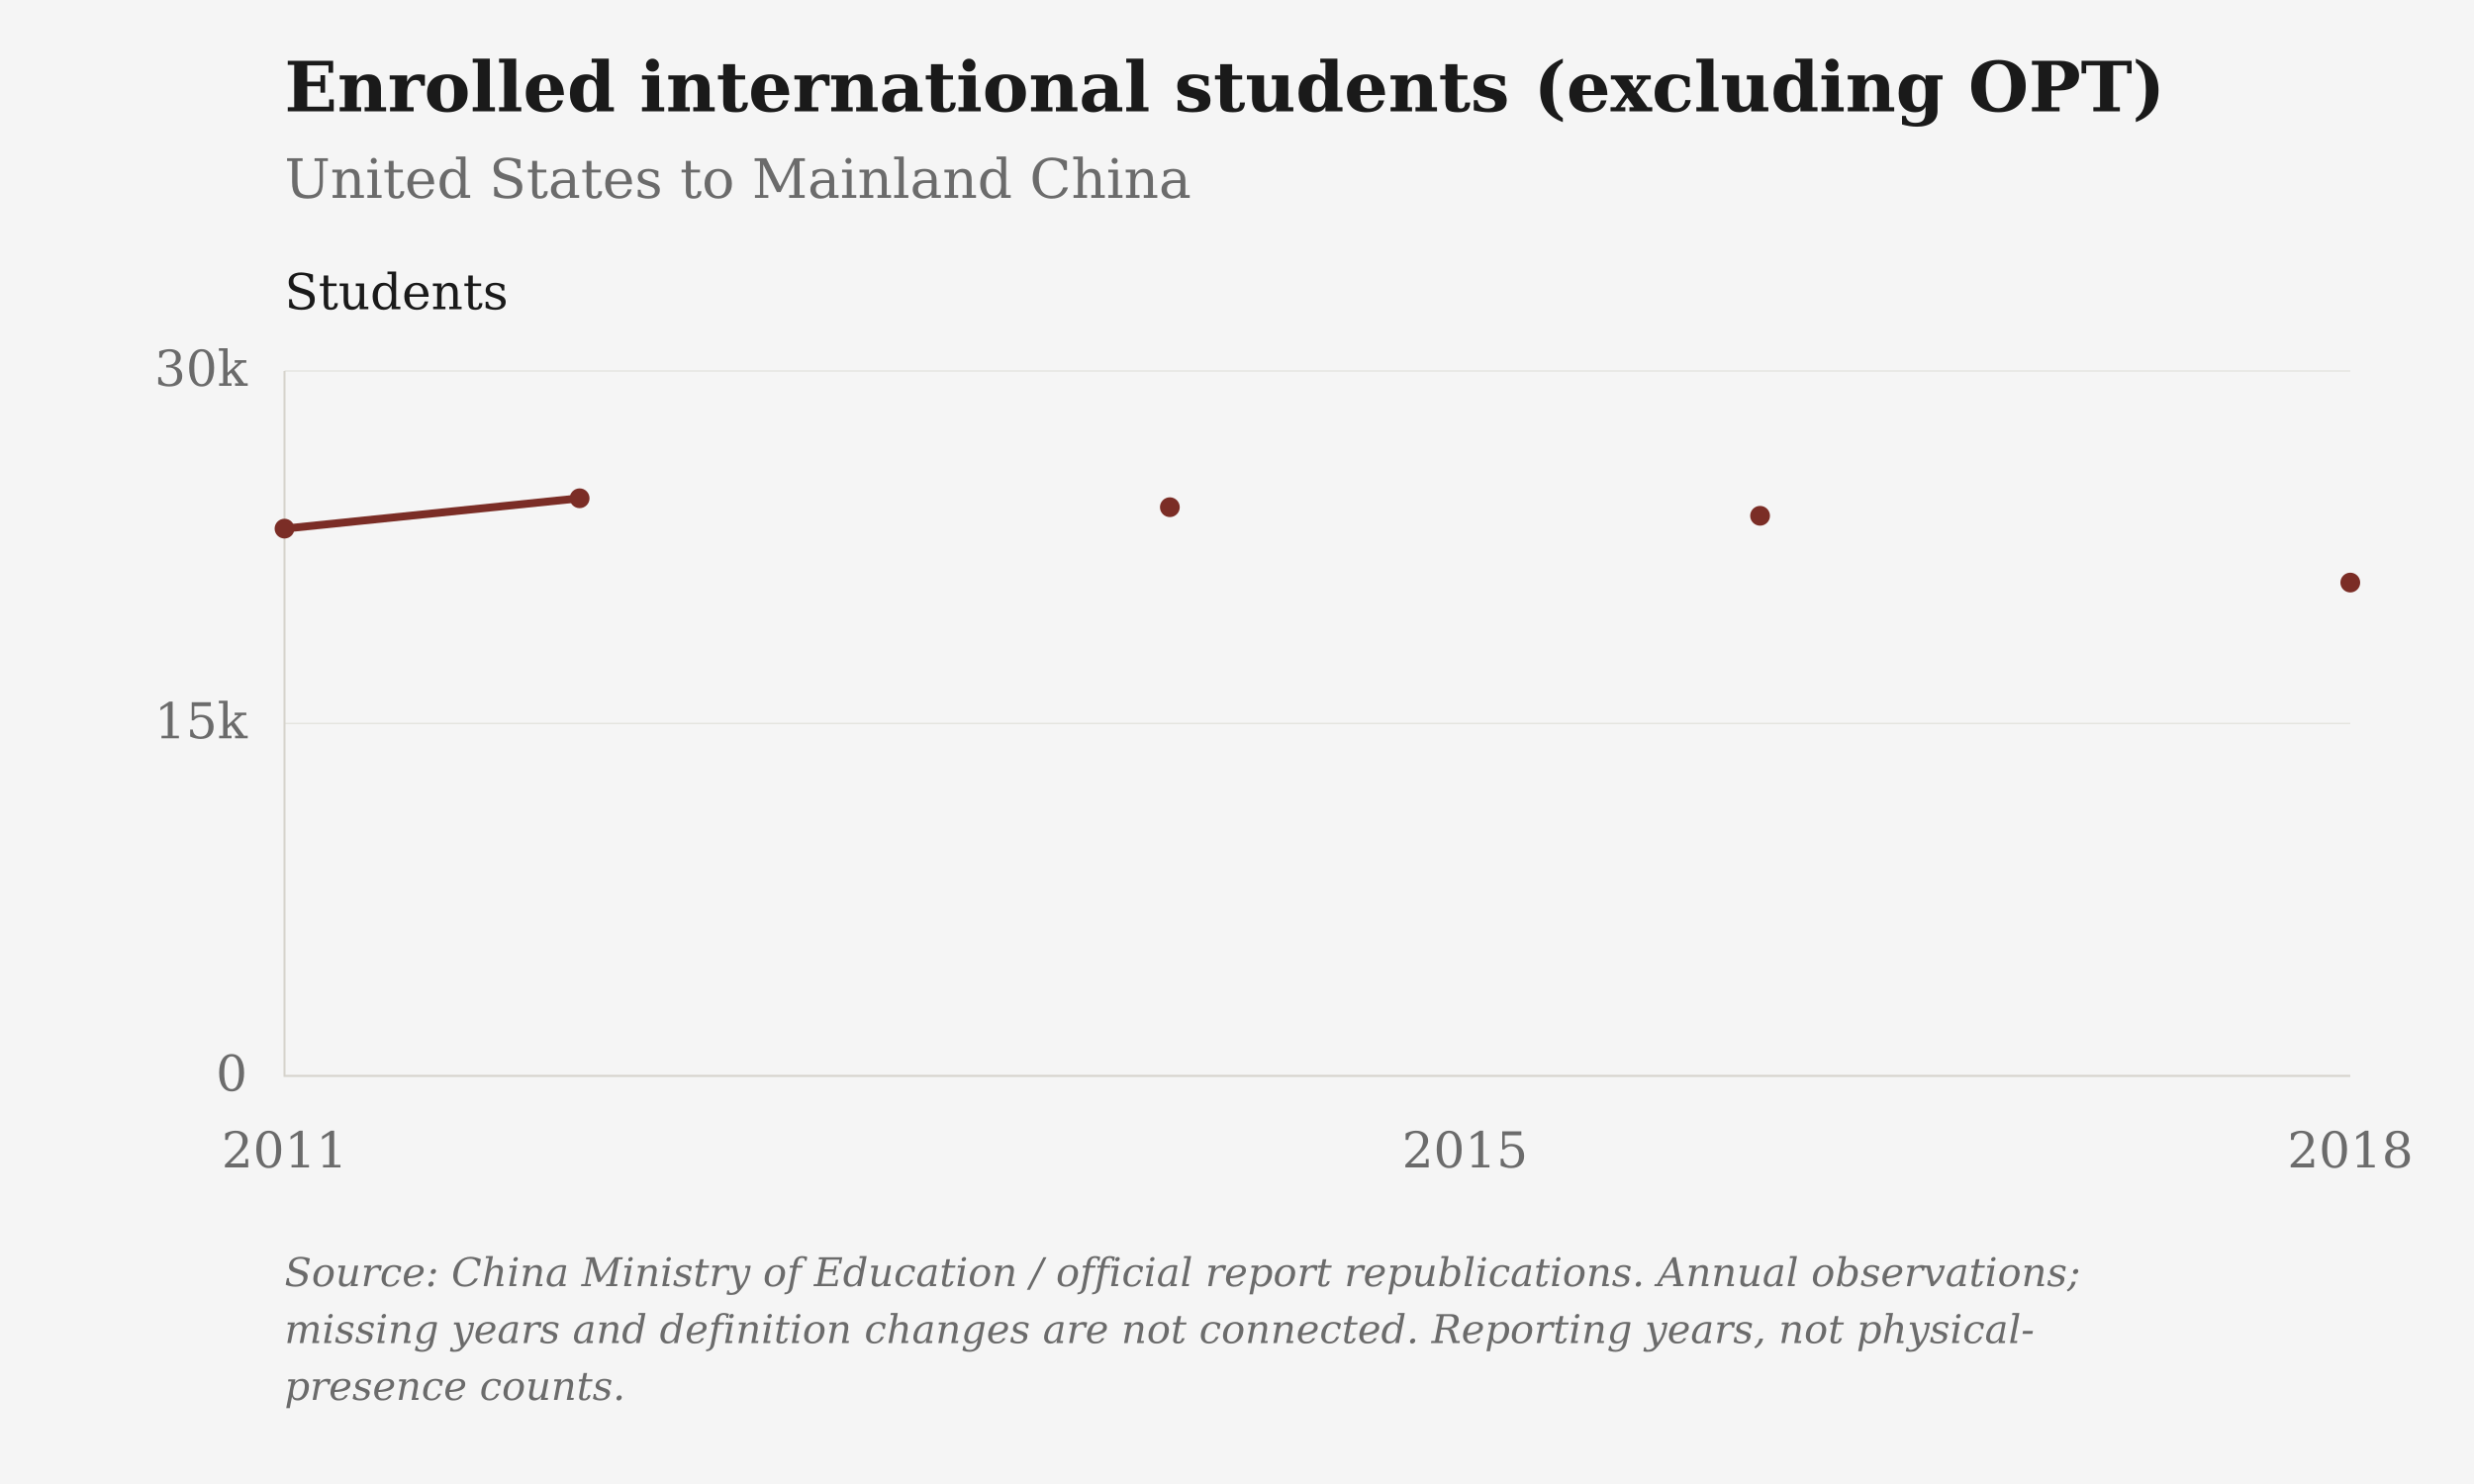
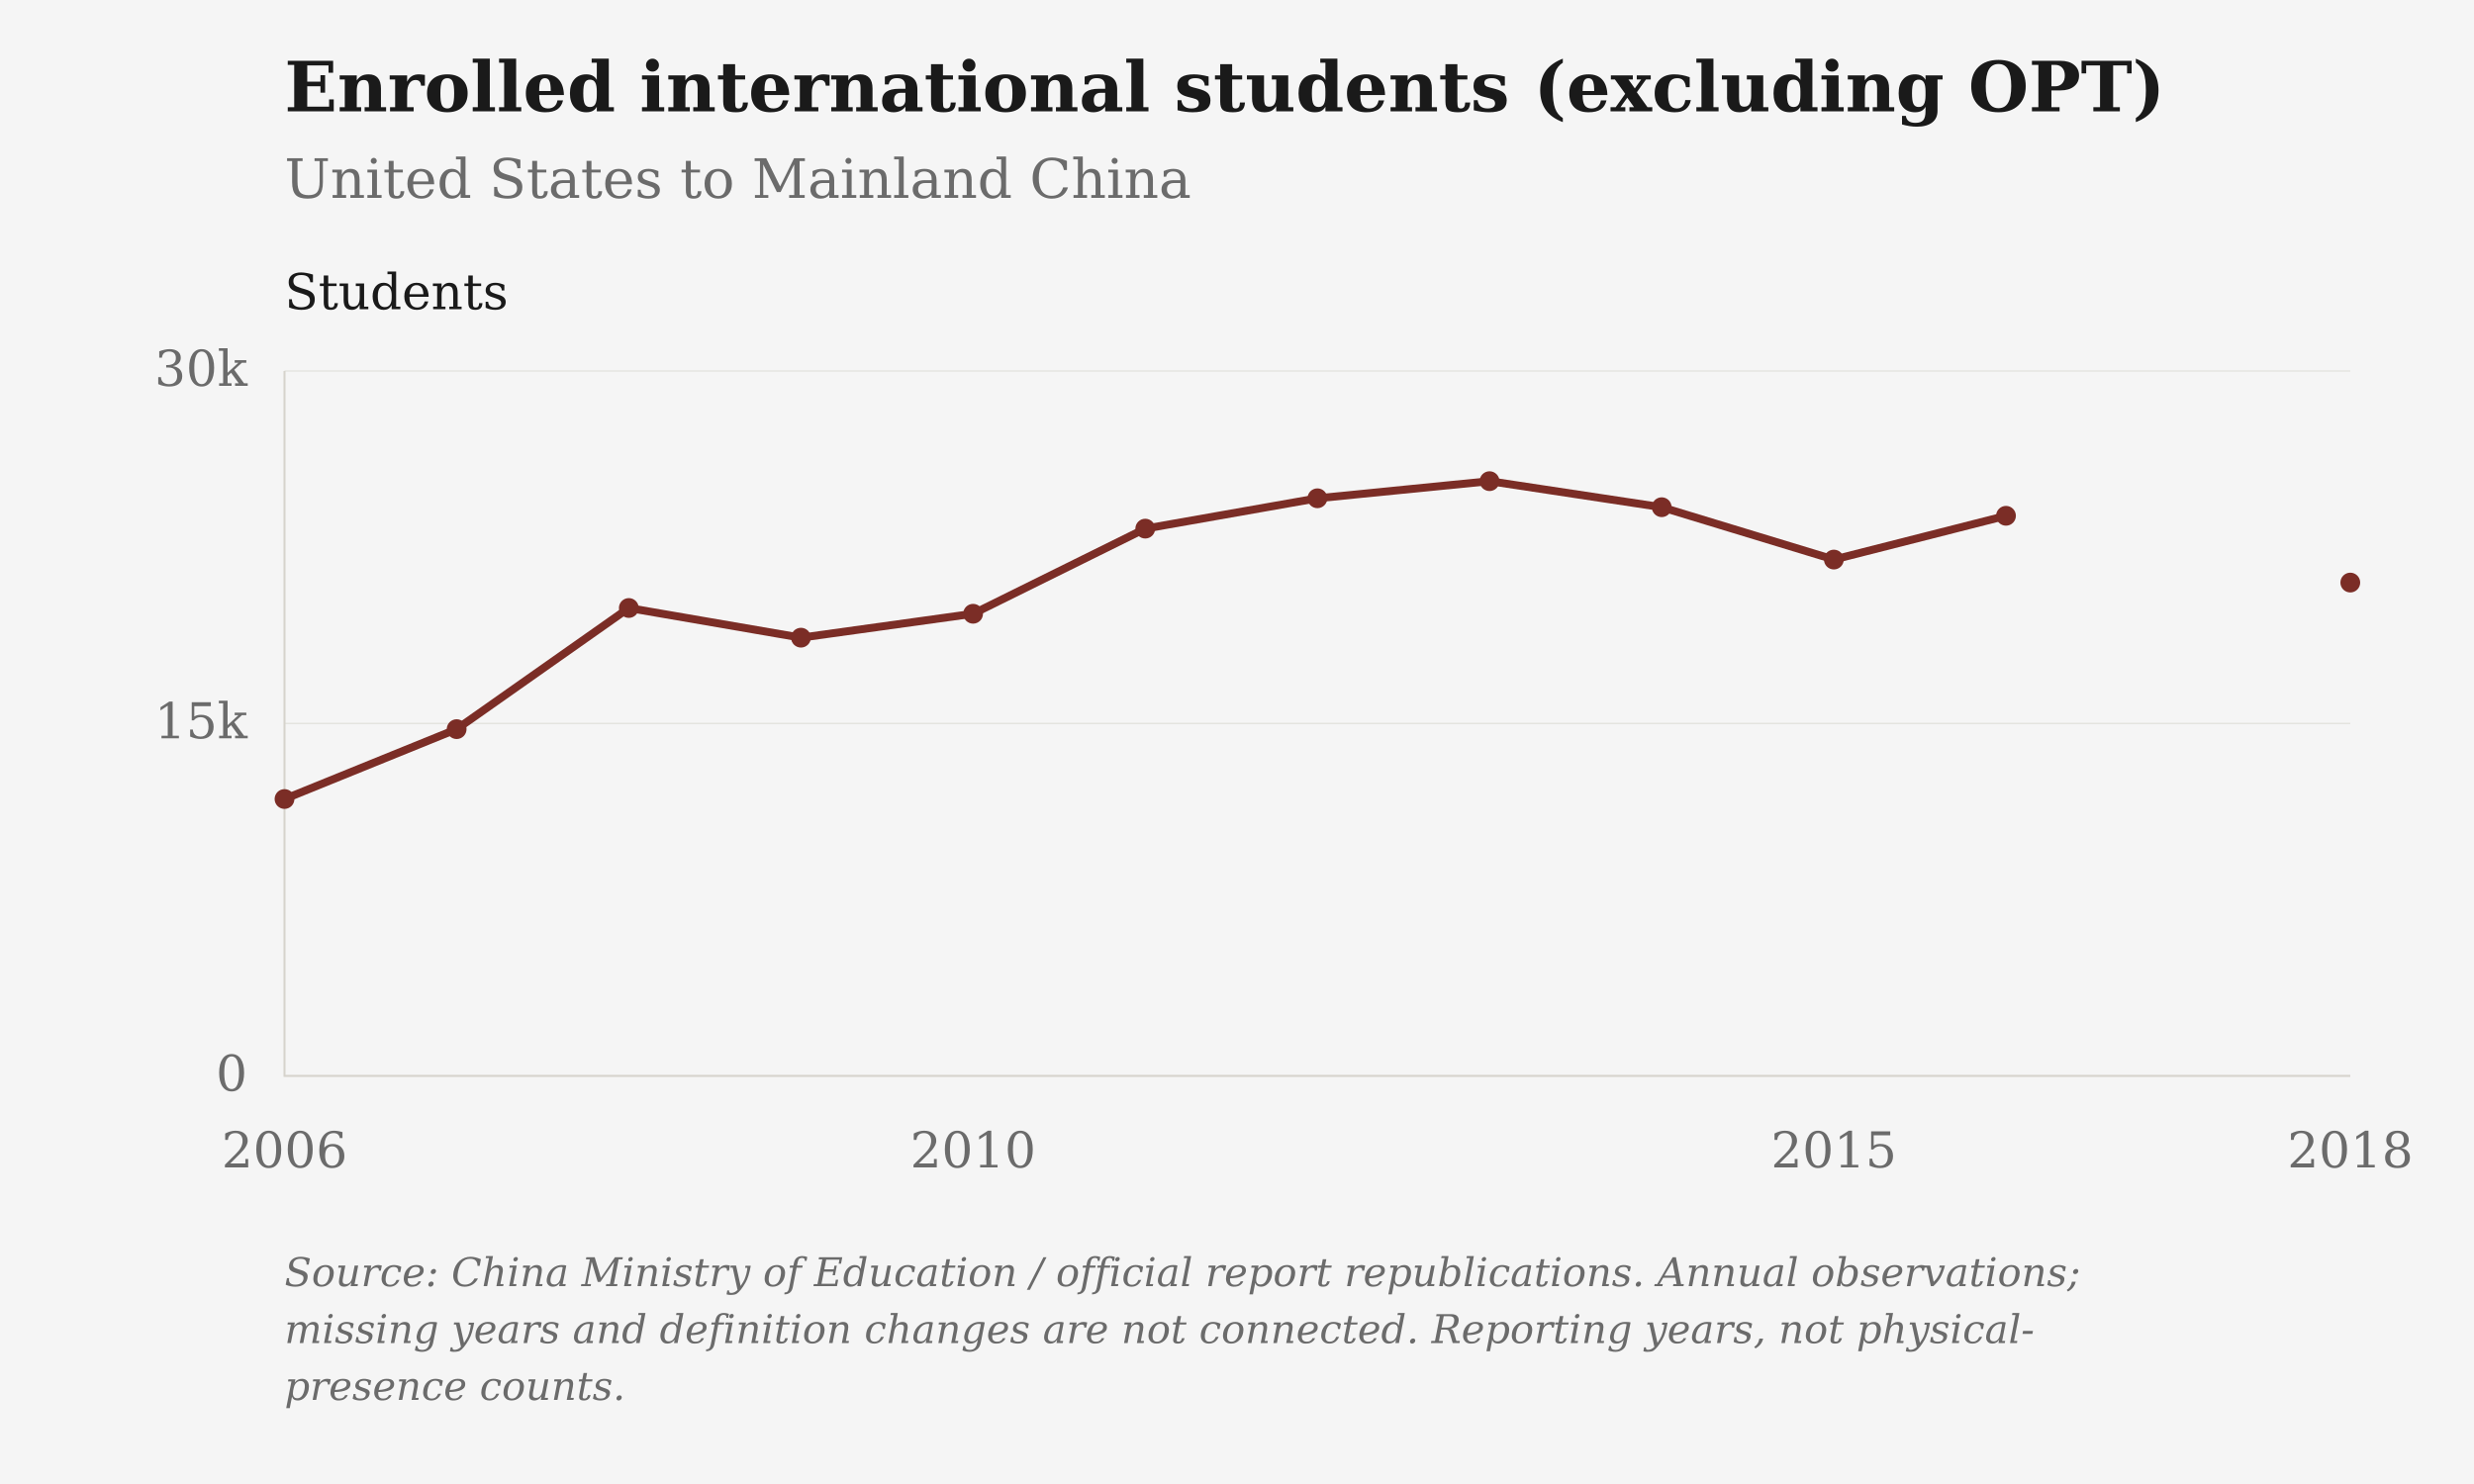
<svg xmlns="http://www.w3.org/2000/svg" viewBox="0 0 1000 600" role="img" aria-label="Enrolled international students (excluding OPT): United States to Mainland China">
  <rect class="chart-background" width="1000" height="600" fill="#F5F5F5" />
  <g font-family="DejaVu Serif, Georgia, 'Times New Roman', serif" font-size="20" fill="#6B6B6B">
    <text x="115" y="45" font-size="28" font-weight="bold" fill="#1A1A1A">Enrolled international students (excluding OPT)</text>
    <text x="115" y="80" font-size="22">United States to Mainland China</text>
    <path d="M115 435.00H950" stroke="#D6D3CC" stroke-opacity="0.6" stroke-width="0.5" />
    <text x="100" y="441.00" text-anchor="end">0</text>
    <path d="M115 292.50H950" stroke="#D6D3CC" stroke-opacity="0.6" stroke-width="0.5" />
    <text x="100" y="298.50" text-anchor="end">15k</text>
    <path d="M115 150.00H950" stroke="#D6D3CC" stroke-opacity="0.6" stroke-width="0.5" />
    <text x="100" y="156.00" text-anchor="end">30k</text>
-     <text x="115.00" y="472" text-anchor="middle">2011</text>
-     <text x="592.14" y="472" text-anchor="middle">2015</text>
+     <text x="115.00" y="472" text-anchor="middle">2006</text>
+     <text x="393.33" y="472" text-anchor="middle">2010</text>
+     <text x="741.25" y="472" text-anchor="middle">2015</text>
    <text x="950.00" y="472" text-anchor="middle">2018</text>
    <path d="M115 150V435H950" stroke="#D6D3CC" stroke-width="0.8" fill="none" />
    <text x="115" y="125" fill="#1A1A1A">Students</text>
-     <path class="data-line" d="M115.00,213.73 L234.29,201.46 M472.86,205.07 M711.43,208.54 M950.00,235.54" fill="none" stroke="#7B2D26" stroke-width="3.2" stroke-linejoin="round" />
-     <circle cx="115.00" cy="213.73" r="4" fill="#7B2D26" />
-     <circle cx="234.29" cy="201.46" r="4" fill="#7B2D26" />
-     <circle cx="472.86" cy="205.07" r="4" fill="#7B2D26" />
-     <circle cx="711.43" cy="208.54" r="4" fill="#7B2D26" />
+     <path class="data-line" d="M115.00,323.05 L184.58,294.80 L254.17,245.82 L323.75,257.82 L393.33,248.15 L462.92,213.73 L532.50,201.46 L602.08,194.54 L671.67,205.07 L741.25,226.24 L810.83,208.54 M950.00,235.54" fill="none" stroke="#7B2D26" stroke-width="3.2" stroke-linejoin="round" />
+     <circle cx="115.00" cy="323.05" r="4" fill="#7B2D26" />
+     <circle cx="184.58" cy="294.80" r="4" fill="#7B2D26" />
+     <circle cx="254.17" cy="245.82" r="4" fill="#7B2D26" />
+     <circle cx="323.75" cy="257.82" r="4" fill="#7B2D26" />
+     <circle cx="393.33" cy="248.15" r="4" fill="#7B2D26" />
+     <circle cx="462.92" cy="213.73" r="4" fill="#7B2D26" />
+     <circle cx="532.50" cy="201.46" r="4" fill="#7B2D26" />
+     <circle cx="602.08" cy="194.54" r="4" fill="#7B2D26" />
+     <circle cx="671.67" cy="205.07" r="4" fill="#7B2D26" />
+     <circle cx="741.25" cy="226.24" r="4" fill="#7B2D26" />
+     <circle cx="810.83" cy="208.54" r="4" fill="#7B2D26" />
    <circle cx="950.00" cy="235.54" r="4" fill="#7B2D26" />
    <text class="figure-source" x="115" y="520" font-size="16" font-style="italic">Source: China Ministry of Education / official report republications. Annual observations;</text>
    <text class="figure-source" x="115" y="543" font-size="16" font-style="italic">missing years and definition changes are not connected. Reporting years, not physical-</text>
    <text class="figure-source" x="115" y="566" font-size="16" font-style="italic">presence counts.</text>
  </g>
</svg>
